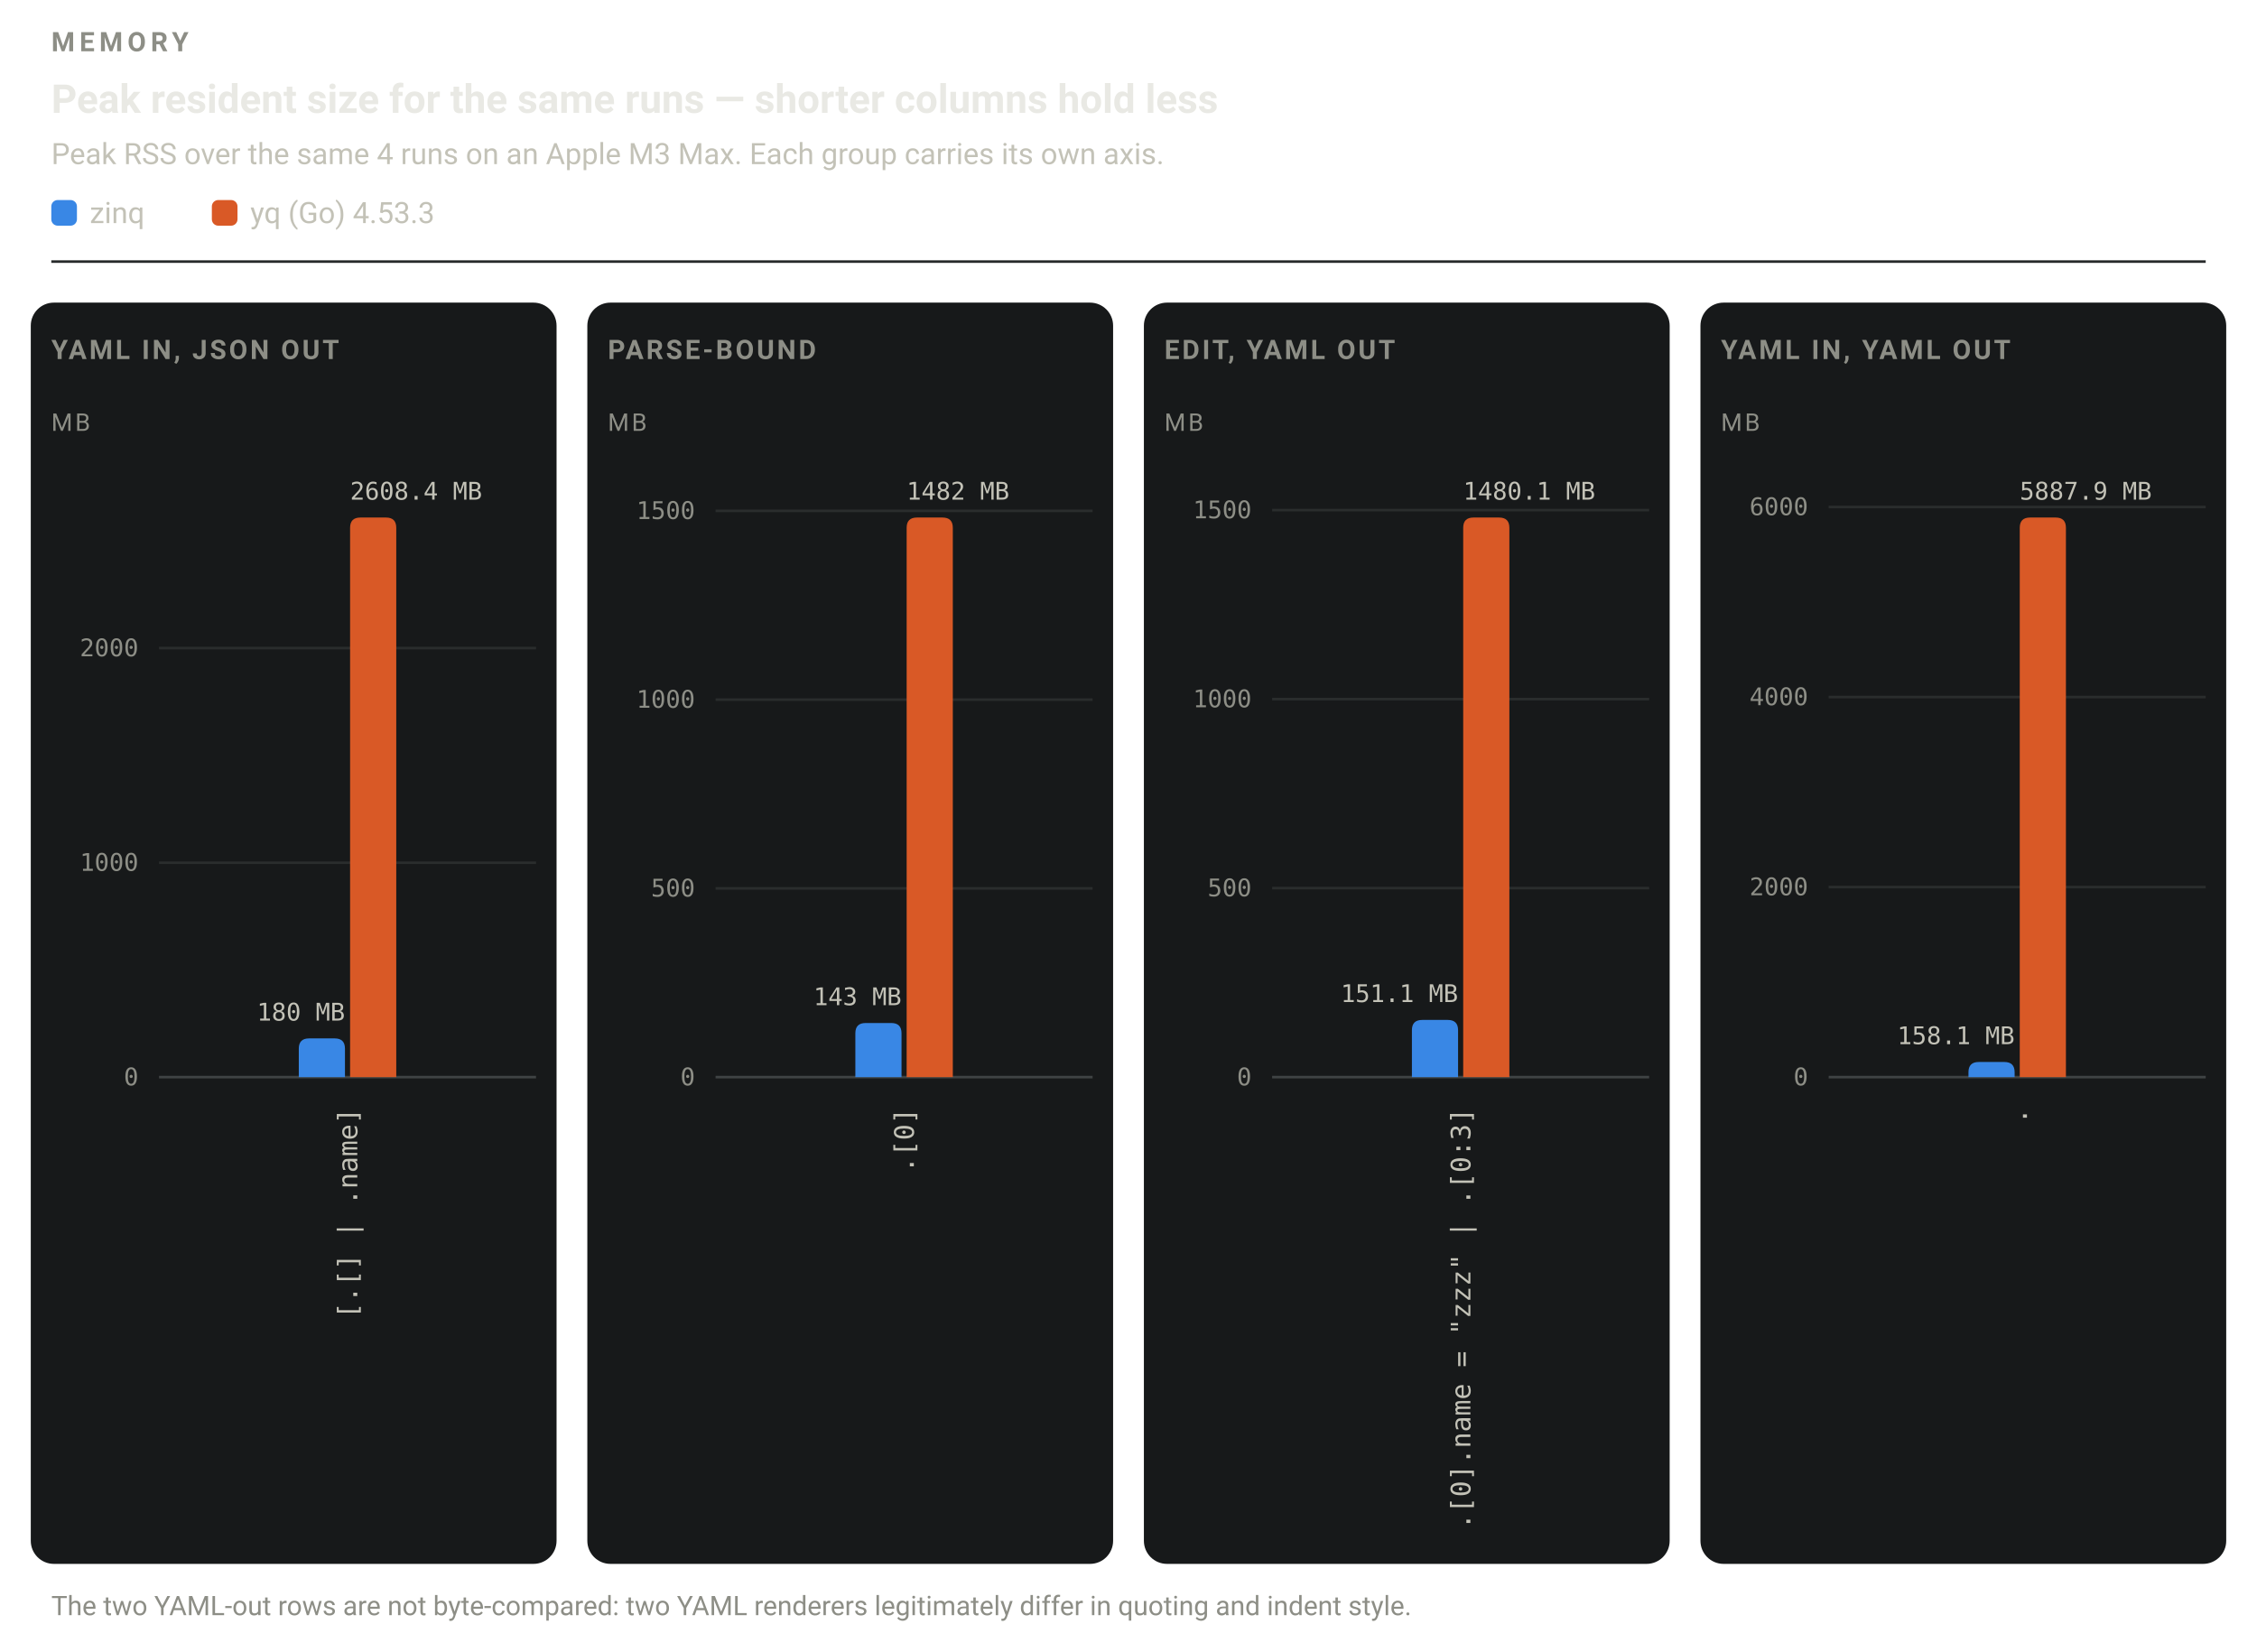
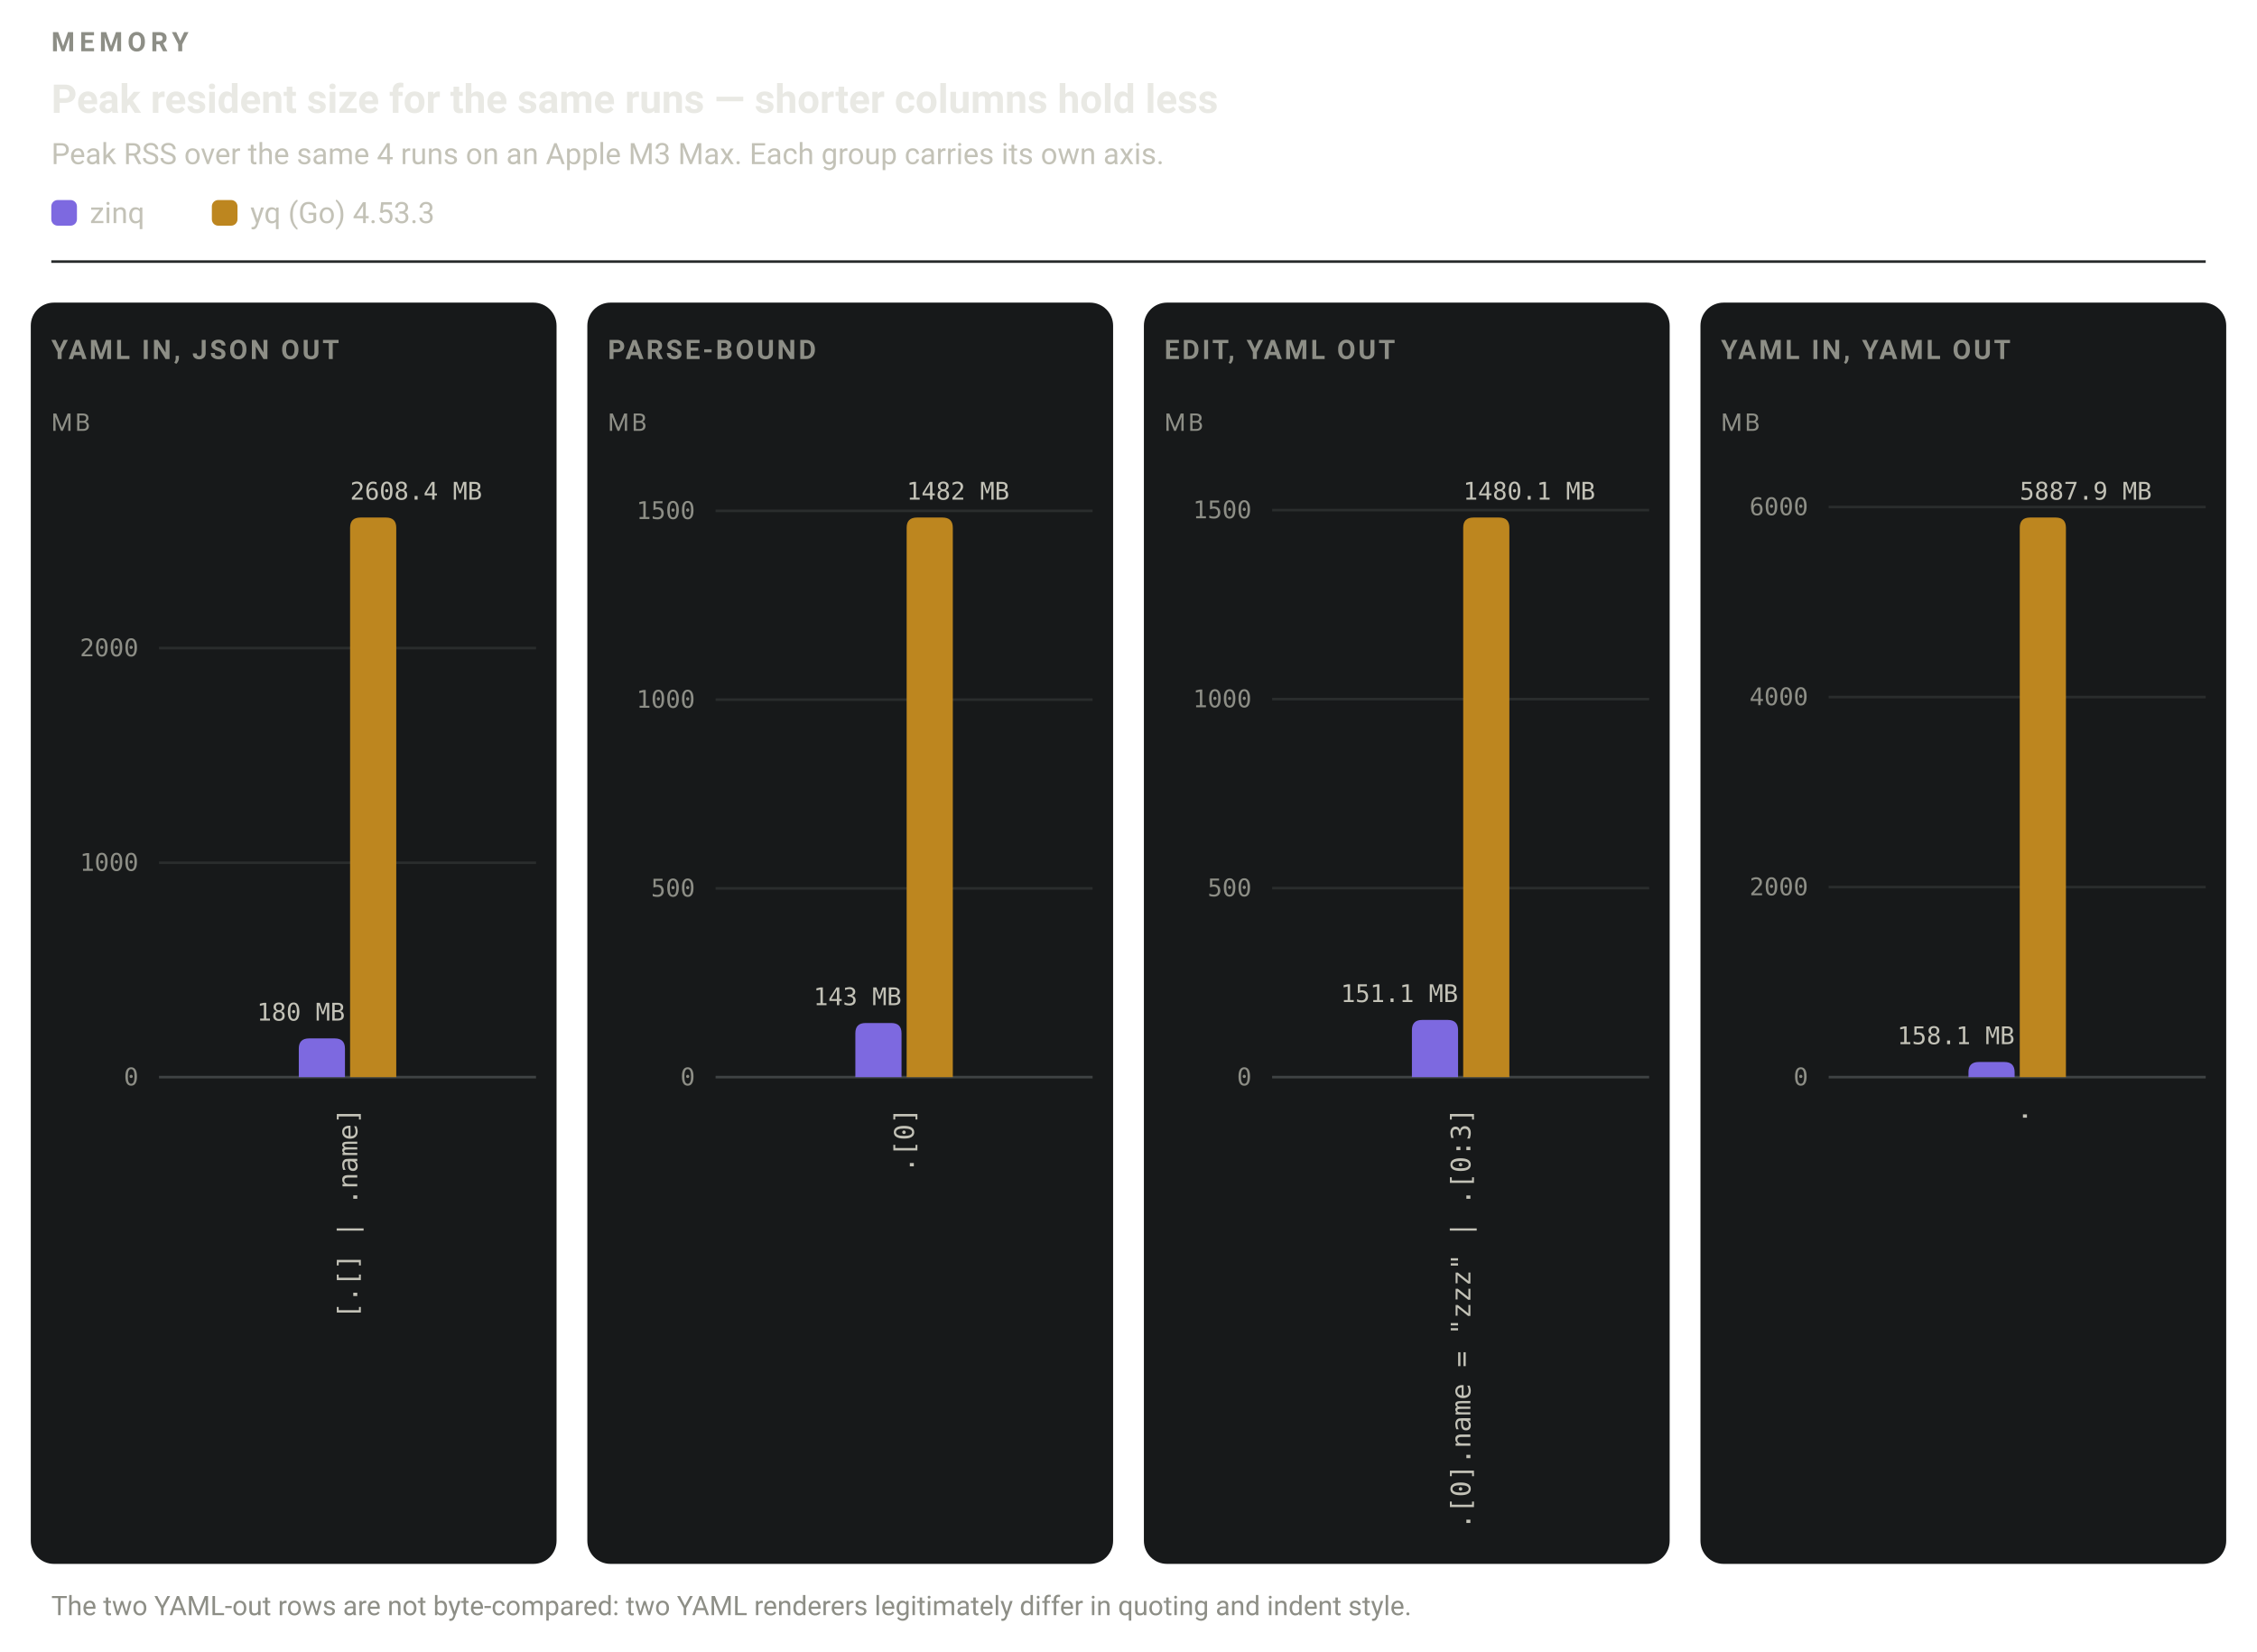
<svg xmlns="http://www.w3.org/2000/svg" width="880" height="644" viewBox="0 0 880 644" role="img" aria-label="Peak resident memory for the same 4 runs, zinq against yq (Go) 4.53.3. zinq is ahead on all 4 for memory held.">
  <text x="20" y="20" font-family="ui-sans-serif, system-ui, -apple-system, Segoe UI, Roboto, sans-serif" font-size="10.5" font-weight="600" letter-spacing="1.8" fill="#8d8e86">MEMORY</text>
  <text x="20" y="44" font-family="ui-sans-serif, system-ui, -apple-system, Segoe UI, Roboto, sans-serif" font-size="15.5" font-weight="600" fill="#e9e9e4">Peak resident size for the same runs — shorter columns hold less</text>
  <text x="20" y="64" font-family="ui-sans-serif, system-ui, -apple-system, Segoe UI, Roboto, sans-serif" font-size="11.5" fill="#c3c2b7">Peak RSS over the same 4 runs on an Apple M3 Max. Each group carries its own axis.</text>
-   <rect x="20" y="78" width="10" height="10" rx="2.5" fill="#3987e5" />
+   <rect x="20" y="78" width="10" height="10" rx="2.5" fill="#7d69e0" />
  <text x="35" y="87" font-family="ui-sans-serif, system-ui, -apple-system, Segoe UI, Roboto, sans-serif" font-size="11.5" fill="#c3c2b7">zinq</text>
-   <rect x="82.6" y="78" width="10" height="10" rx="2.5" fill="#d95926" />
+   <rect x="82.6" y="78" width="10" height="10" rx="2.5" fill="#bd861f" />
  <text x="97.6" y="87" font-family="ui-sans-serif, system-ui, -apple-system, Segoe UI, Roboto, sans-serif" font-size="11.5" fill="#c3c2b7">yq (Go) 4.53.3</text>
  <line x1="20" y1="102" x2="860" y2="102" stroke="#26292a" stroke-width="1" />
  <rect x="12.0" y="118" width="205.0" height="491.8" rx="9" fill="#17191a" />
  <text x="20" y="140" font-family="ui-sans-serif, system-ui, -apple-system, Segoe UI, Roboto, sans-serif" font-size="10.5" font-weight="600" letter-spacing="1" fill="#8d8e86">YAML IN, JSON OUT</text>
  <text x="20" y="168" font-family="ui-sans-serif, system-ui, -apple-system, Segoe UI, Roboto, sans-serif" font-size="9.5" letter-spacing="1" fill="#8d8e86">MB</text>
  <text x="54" y="423.2" font-family="ui-monospace, SFMono-Regular, Menlo, Consolas, monospace" font-size="9.5" text-anchor="end" fill="#8d8e86">0</text>
  <line x1="62.0" y1="336.4" x2="209.0" y2="336.4" stroke="#2a2d2d" stroke-width="1" />
  <text x="54" y="339.554" font-family="ui-monospace, SFMono-Regular, Menlo, Consolas, monospace" font-size="9.5" text-anchor="end" fill="#8d8e86">1000</text>
  <line x1="62.0" y1="252.7" x2="209.0" y2="252.7" stroke="#2a2d2d" stroke-width="1" />
  <text x="54" y="255.908" font-family="ui-monospace, SFMono-Regular, Menlo, Consolas, monospace" font-size="9.5" text-anchor="end" fill="#8d8e86">2000</text>
  <line x1="62.0" y1="420.0" x2="209.0" y2="420.0" stroke="#3f4344" stroke-width="1" />
-   <path d="M116.5 420.0L116.5 408.9Q116.5 404.9 120.5 404.9L130.5 404.9Q134.5 404.9 134.5 408.9L134.5 420.0Z" fill="#3987e5" />
-   <path d="M136.5 420.0L136.5 205.8Q136.5 201.8 140.5 201.8L150.5 201.8Q154.5 201.8 154.5 205.8L154.5 420.0Z" fill="#d95926" />
+   <path d="M116.5 420.0L116.5 408.9Q116.5 404.9 120.5 404.9L130.5 404.9Q134.5 404.9 134.5 408.9L134.5 420.0Z" fill="#7d69e0" />
+   <path d="M136.5 420.0L136.5 205.8Q136.5 201.8 140.5 201.8L150.5 201.8Q154.5 201.8 154.5 205.8L154.5 420.0Z" fill="#bd861f" />
  <text x="134.5" y="397.944" font-family="ui-monospace, SFMono-Regular, Menlo, Consolas, monospace" font-size="9.5" text-anchor="end" fill="#c3c2b7">180 MB</text>
  <text x="136.5" y="194.818" font-family="ui-monospace, SFMono-Regular, Menlo, Consolas, monospace" font-size="9.5" text-anchor="start" fill="#c3c2b7">2608.4 MB</text>
  <text x="139.3" y="432" font-family="ui-monospace, SFMono-Regular, Menlo, Consolas, monospace" font-size="10.5" text-anchor="end" transform="rotate(-90 139.3 432.0)" fill="#c3c2b7">[.[] | .name]</text>
  <rect x="229.0" y="118" width="205.0" height="491.8" rx="9" fill="#17191a" />
  <text x="237" y="140" font-family="ui-sans-serif, system-ui, -apple-system, Segoe UI, Roboto, sans-serif" font-size="10.5" font-weight="600" letter-spacing="1" fill="#8d8e86">PARSE-BOUND</text>
  <text x="237" y="168" font-family="ui-sans-serif, system-ui, -apple-system, Segoe UI, Roboto, sans-serif" font-size="9.5" letter-spacing="1" fill="#8d8e86">MB</text>
  <text x="271" y="423.2" font-family="ui-monospace, SFMono-Regular, Menlo, Consolas, monospace" font-size="9.5" text-anchor="end" fill="#8d8e86">0</text>
  <line x1="279.0" y1="346.4" x2="426.0" y2="346.4" stroke="#2a2d2d" stroke-width="1" />
  <text x="271" y="349.589" font-family="ui-monospace, SFMono-Regular, Menlo, Consolas, monospace" font-size="9.5" text-anchor="end" fill="#8d8e86">500</text>
  <line x1="279.0" y1="272.8" x2="426.0" y2="272.8" stroke="#2a2d2d" stroke-width="1" />
  <text x="271" y="275.979" font-family="ui-monospace, SFMono-Regular, Menlo, Consolas, monospace" font-size="9.5" text-anchor="end" fill="#8d8e86">1000</text>
  <line x1="279.0" y1="199.2" x2="426.0" y2="199.2" stroke="#2a2d2d" stroke-width="1" />
  <text x="271" y="202.368" font-family="ui-monospace, SFMono-Regular, Menlo, Consolas, monospace" font-size="9.5" text-anchor="end" fill="#8d8e86">1500</text>
  <line x1="279.0" y1="420.0" x2="426.0" y2="420.0" stroke="#3f4344" stroke-width="1" />
-   <path d="M333.5 420.0L333.5 402.9Q333.5 398.9 337.5 398.9L347.5 398.9Q351.5 398.9 351.5 402.9L351.5 420.0Z" fill="#3987e5" />
-   <path d="M353.5 420.0L353.5 205.8Q353.5 201.8 357.5 201.8L367.5 201.8Q371.5 201.8 371.5 205.8L371.5 420.0Z" fill="#d95926" />
+   <path d="M333.5 420.0L333.5 402.9Q333.5 398.9 337.5 398.9L347.5 398.9Q351.5 398.9 351.5 402.9L351.5 420.0Z" fill="#7d69e0" />
+   <path d="M353.5 420.0L353.5 205.8Q353.5 201.8 357.5 201.8L367.5 201.8Q371.5 201.8 371.5 205.8L371.5 420.0Z" fill="#bd861f" />
  <text x="351.5" y="391.947" font-family="ui-monospace, SFMono-Regular, Menlo, Consolas, monospace" font-size="9.5" text-anchor="end" fill="#c3c2b7">143 MB</text>
  <text x="353.5" y="194.818" font-family="ui-monospace, SFMono-Regular, Menlo, Consolas, monospace" font-size="9.5" text-anchor="start" fill="#c3c2b7">1482 MB</text>
  <text x="356.3" y="432" font-family="ui-monospace, SFMono-Regular, Menlo, Consolas, monospace" font-size="10.5" text-anchor="end" transform="rotate(-90 356.3 432.0)" fill="#c3c2b7">.[0]</text>
  <rect x="446.0" y="118" width="205.0" height="491.8" rx="9" fill="#17191a" />
  <text x="454" y="140" font-family="ui-sans-serif, system-ui, -apple-system, Segoe UI, Roboto, sans-serif" font-size="10.5" font-weight="600" letter-spacing="1" fill="#8d8e86">EDIT, YAML OUT</text>
  <text x="454" y="168" font-family="ui-sans-serif, system-ui, -apple-system, Segoe UI, Roboto, sans-serif" font-size="9.5" letter-spacing="1" fill="#8d8e86">MB</text>
  <text x="488" y="423.2" font-family="ui-monospace, SFMono-Regular, Menlo, Consolas, monospace" font-size="9.5" text-anchor="end" fill="#8d8e86">0</text>
  <line x1="496.0" y1="346.3" x2="643.0" y2="346.3" stroke="#2a2d2d" stroke-width="1" />
  <text x="488" y="349.495" font-family="ui-monospace, SFMono-Regular, Menlo, Consolas, monospace" font-size="9.5" text-anchor="end" fill="#8d8e86">500</text>
  <line x1="496.0" y1="272.6" x2="643.0" y2="272.6" stroke="#2a2d2d" stroke-width="1" />
  <text x="488" y="275.79" font-family="ui-monospace, SFMono-Regular, Menlo, Consolas, monospace" font-size="9.5" text-anchor="end" fill="#8d8e86">1000</text>
  <line x1="496.0" y1="198.9" x2="643.0" y2="198.9" stroke="#2a2d2d" stroke-width="1" />
  <text x="488" y="202.085" font-family="ui-monospace, SFMono-Regular, Menlo, Consolas, monospace" font-size="9.5" text-anchor="end" fill="#8d8e86">1500</text>
  <line x1="496.0" y1="420.0" x2="643.0" y2="420.0" stroke="#3f4344" stroke-width="1" />
-   <path d="M550.5 420.0L550.5 401.7Q550.5 397.7 554.5 397.7L564.5 397.7Q568.5 397.7 568.5 401.7L568.5 420.0Z" fill="#3987e5" />
-   <path d="M570.5 420.0L570.5 205.8Q570.5 201.8 574.5 201.8L584.5 201.8Q588.5 201.8 588.5 205.8L588.5 420.0Z" fill="#d95926" />
+   <path d="M550.5 420.0L550.5 401.7Q550.5 397.7 554.5 397.7L564.5 397.7Q568.5 397.7 568.5 401.7L568.5 420.0Z" fill="#7d69e0" />
+   <path d="M570.5 420.0L570.5 205.8Q570.5 201.8 574.5 201.8L584.5 201.8Q588.5 201.8 588.5 205.8L588.5 420.0Z" fill="#bd861f" />
  <text x="568.5" y="390.726" font-family="ui-monospace, SFMono-Regular, Menlo, Consolas, monospace" font-size="9.5" text-anchor="end" fill="#c3c2b7">151.1 MB</text>
  <text x="570.5" y="194.818" font-family="ui-monospace, SFMono-Regular, Menlo, Consolas, monospace" font-size="9.5" text-anchor="start" fill="#c3c2b7">1480.1 MB</text>
  <text x="573.3" y="432" font-family="ui-monospace, SFMono-Regular, Menlo, Consolas, monospace" font-size="10.5" text-anchor="end" transform="rotate(-90 573.3 432.0)" fill="#c3c2b7">.[0].name = "zzz" | .[0:3]</text>
  <rect x="663.0" y="118" width="205.0" height="491.8" rx="9" fill="#17191a" />
  <text x="671" y="140" font-family="ui-sans-serif, system-ui, -apple-system, Segoe UI, Roboto, sans-serif" font-size="10.5" font-weight="600" letter-spacing="1" fill="#8d8e86">YAML IN, YAML OUT</text>
  <text x="671" y="168" font-family="ui-sans-serif, system-ui, -apple-system, Segoe UI, Roboto, sans-serif" font-size="9.5" letter-spacing="1" fill="#8d8e86">MB</text>
  <text x="705" y="423.2" font-family="ui-monospace, SFMono-Regular, Menlo, Consolas, monospace" font-size="9.5" text-anchor="end" fill="#8d8e86">0</text>
  <line x1="713.0" y1="345.9" x2="860.0" y2="345.9" stroke="#2a2d2d" stroke-width="1" />
  <text x="705" y="349.088" font-family="ui-monospace, SFMono-Regular, Menlo, Consolas, monospace" font-size="9.5" text-anchor="end" fill="#8d8e86">2000</text>
  <line x1="713.0" y1="271.8" x2="860.0" y2="271.8" stroke="#2a2d2d" stroke-width="1" />
  <text x="705" y="274.976" font-family="ui-monospace, SFMono-Regular, Menlo, Consolas, monospace" font-size="9.5" text-anchor="end" fill="#8d8e86">4000</text>
  <line x1="713.0" y1="197.7" x2="860.0" y2="197.7" stroke="#2a2d2d" stroke-width="1" />
  <text x="705" y="200.864" font-family="ui-monospace, SFMono-Regular, Menlo, Consolas, monospace" font-size="9.5" text-anchor="end" fill="#8d8e86">6000</text>
  <line x1="713.0" y1="420.0" x2="860.0" y2="420.0" stroke="#3f4344" stroke-width="1" />
-   <path d="M767.5 420.0L767.5 418.1Q767.5 414.1 771.5 414.1L781.5 414.1Q785.5 414.1 785.5 418.1L785.5 420.0Z" fill="#3987e5" />
-   <path d="M787.5 420.0L787.5 205.8Q787.5 201.8 791.5 201.8L801.5 201.8Q805.5 201.8 805.5 205.8L805.5 420.0Z" fill="#d95926" />
+   <path d="M767.5 420.0L767.5 418.1Q767.5 414.1 771.5 414.1L781.5 414.1Q785.5 414.1 785.5 418.1L785.5 420.0Z" fill="#7d69e0" />
+   <path d="M787.5 420.0L787.5 205.8Q787.5 201.8 791.5 201.8L801.5 201.8Q805.5 201.8 805.5 205.8L805.5 420.0Z" fill="#bd861f" />
  <text x="785.5" y="407.141" font-family="ui-monospace, SFMono-Regular, Menlo, Consolas, monospace" font-size="9.5" text-anchor="end" fill="#c3c2b7">158.1 MB</text>
  <text x="787.5" y="194.818" font-family="ui-monospace, SFMono-Regular, Menlo, Consolas, monospace" font-size="9.5" text-anchor="start" fill="#c3c2b7">5887.9 MB</text>
  <text x="790.3" y="432" font-family="ui-monospace, SFMono-Regular, Menlo, Consolas, monospace" font-size="10.5" text-anchor="end" transform="rotate(-90 790.3 432.0)" fill="#c3c2b7">.</text>
  <text x="20" y="629.8" font-family="ui-sans-serif, system-ui, -apple-system, Segoe UI, Roboto, sans-serif" font-size="10.5" fill="#8d8e86">The two YAML-out rows are not byte-compared: two YAML renderers legitimately differ in quoting and indent style.</text>
</svg>
